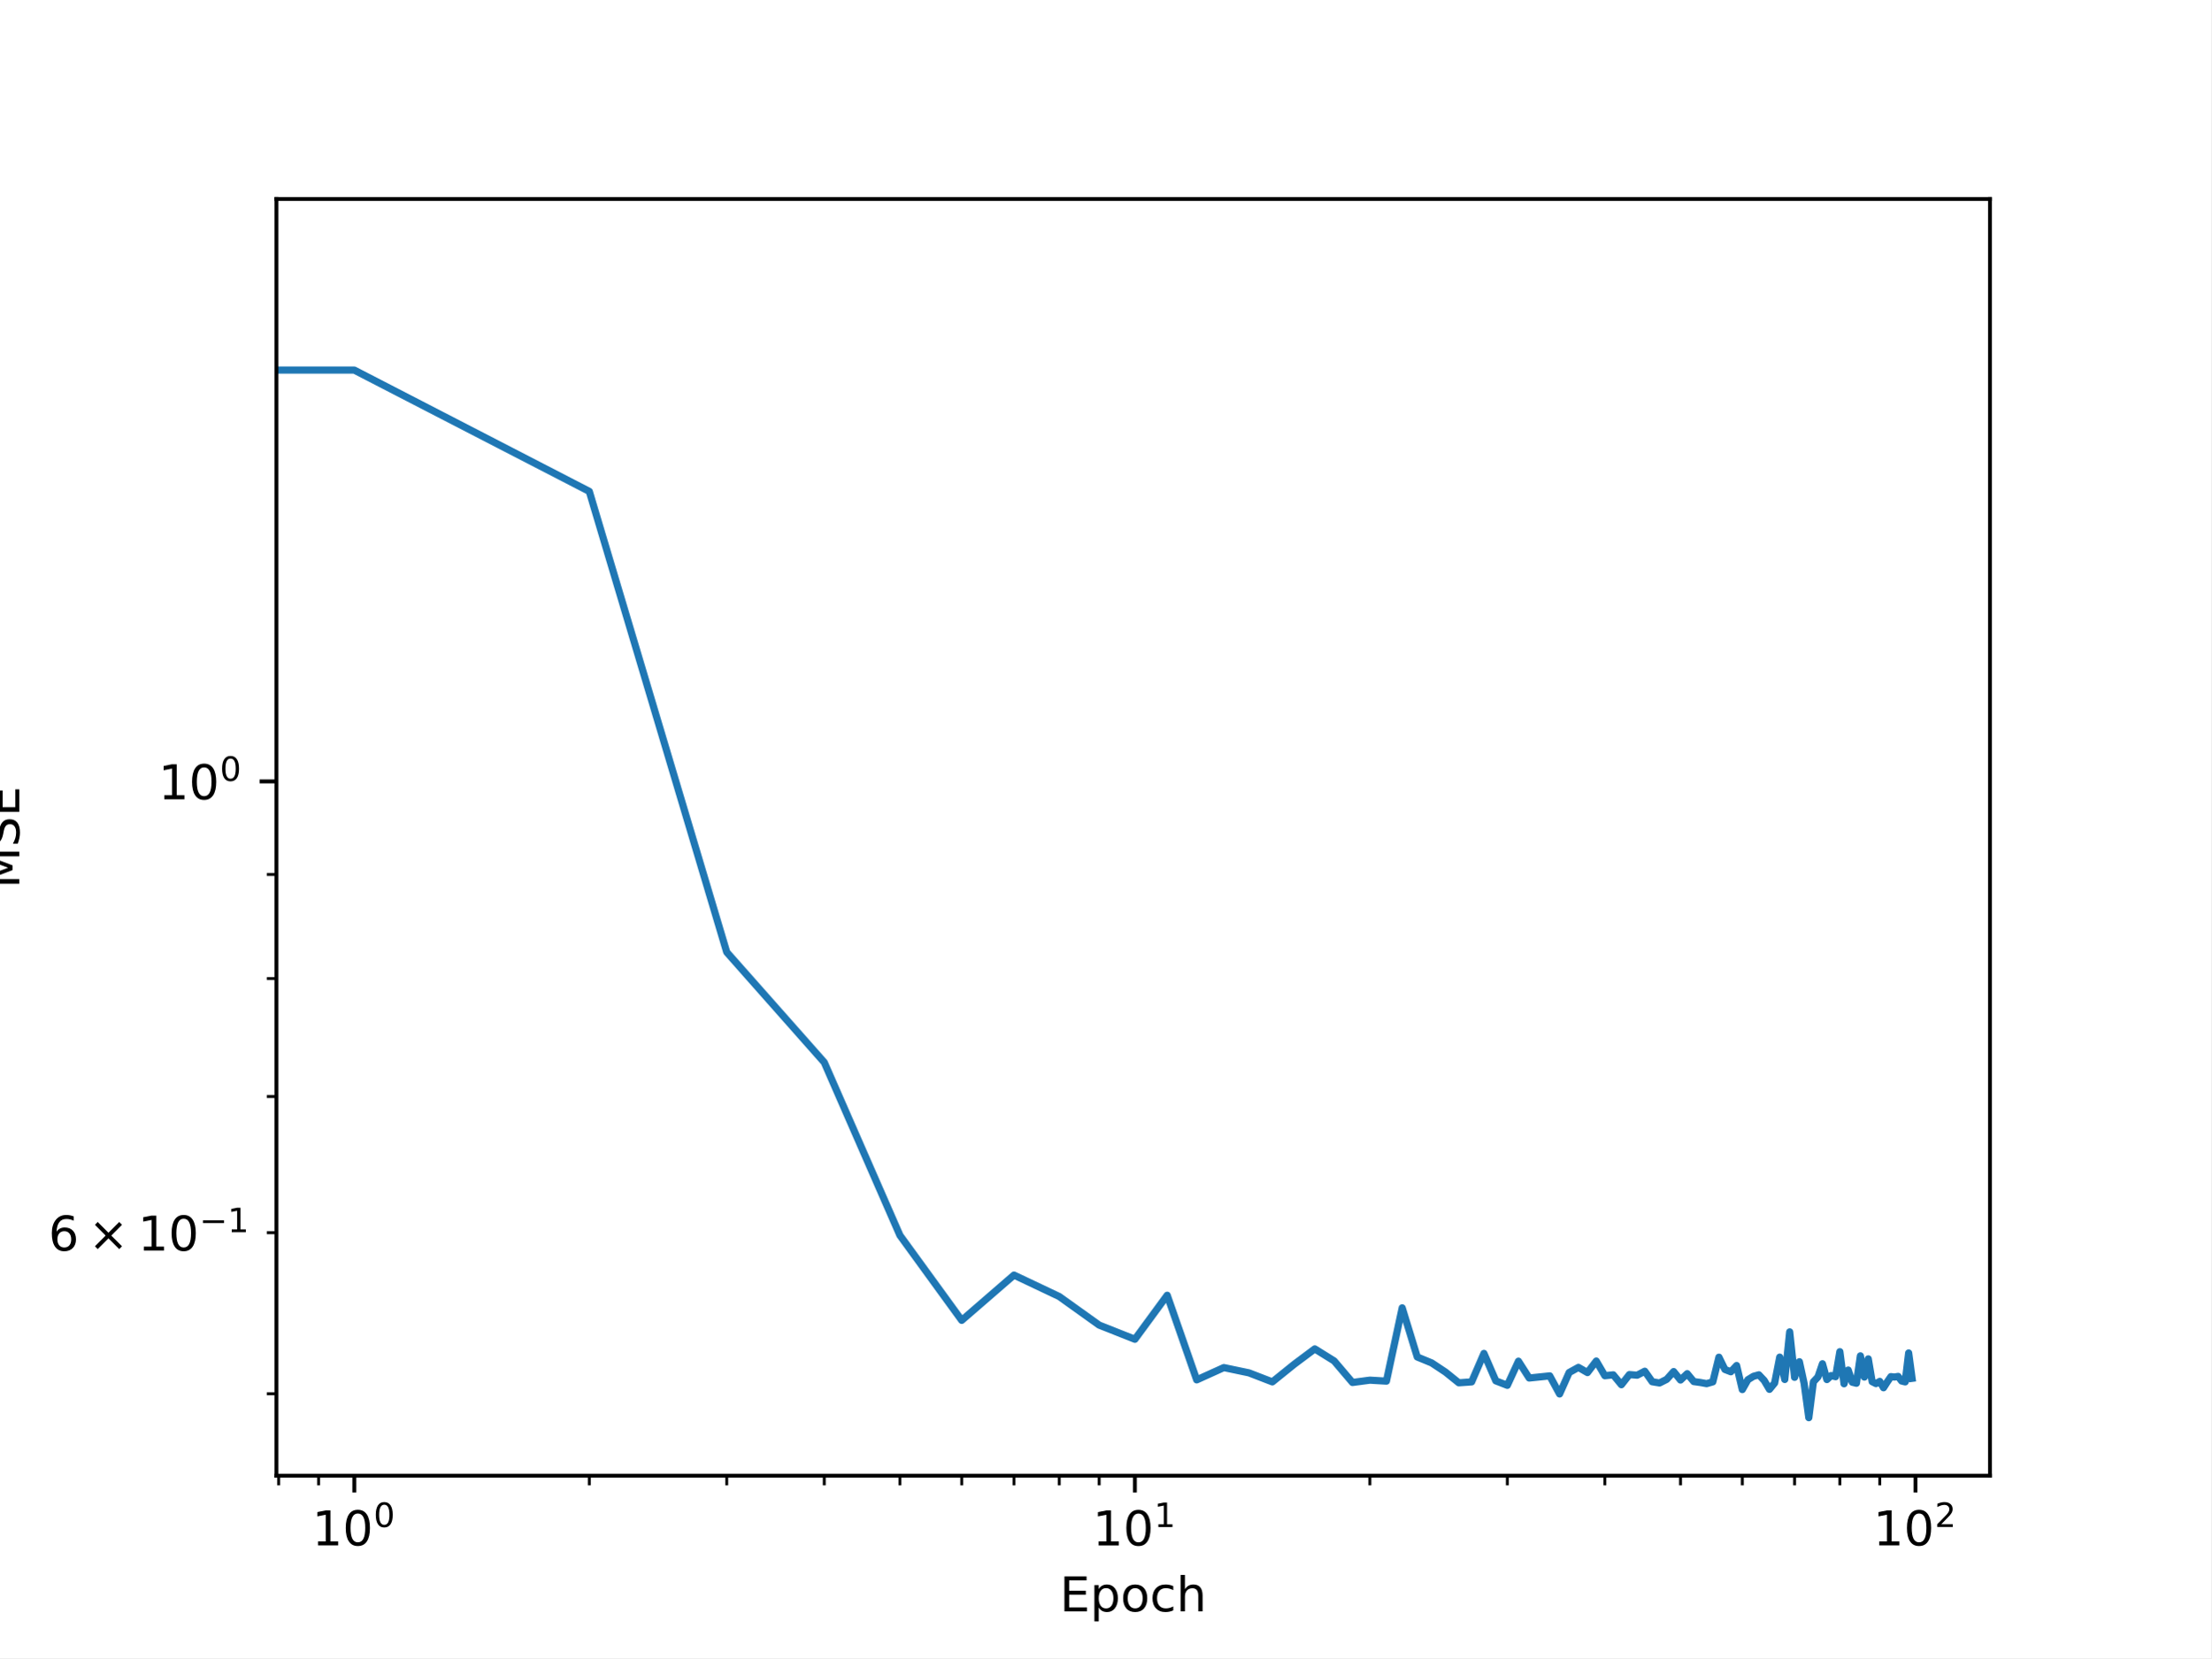
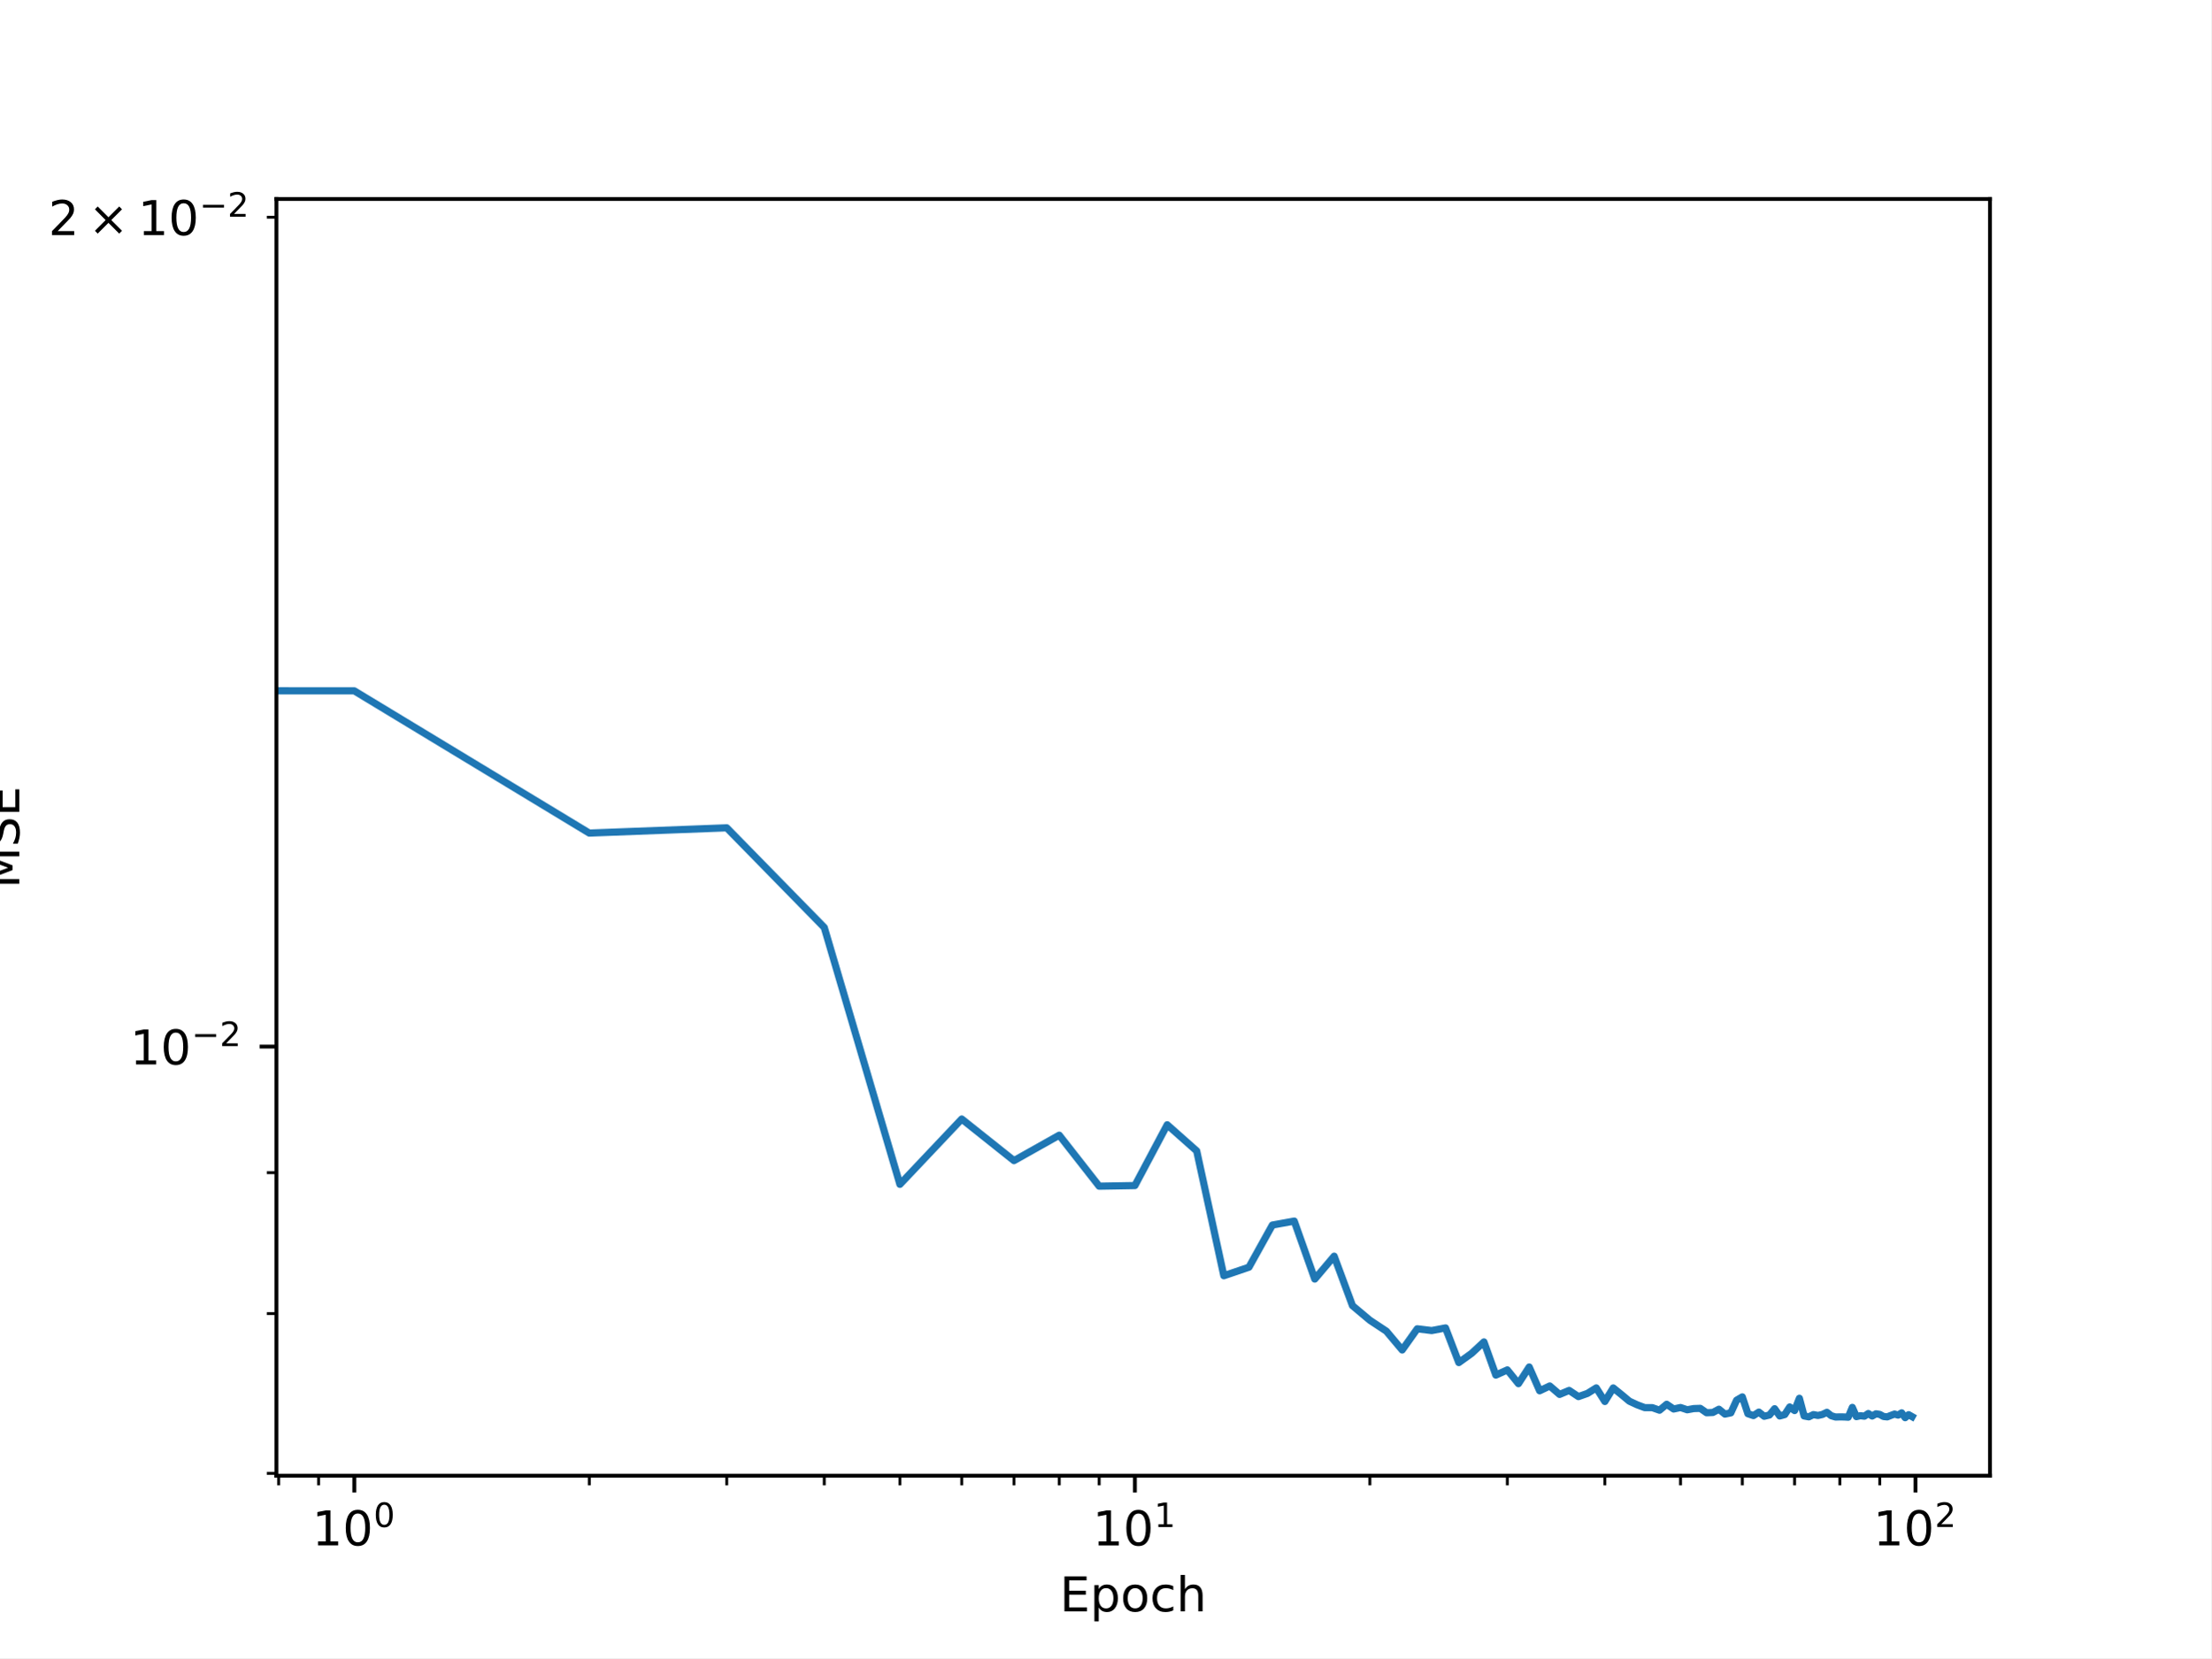
<svg xmlns="http://www.w3.org/2000/svg" xmlns:xlink="http://www.w3.org/1999/xlink" width="460.8pt" height="345.6pt" viewBox="0 0 460.8 345.6" version="1.1">
  <defs>
    <style type="text/css">*{stroke-linejoin: round; stroke-linecap: butt}</style>
  </defs>
  <g id="figure_1">
    <g id="patch_1">
      <path d="M 0 345.6  L 460.8 345.6  L 460.8 0  L 0 0  z " style="fill: #ffffff" />
    </g>
    <g id="axes_1">
      <g id="patch_2">
        <path d="M 57.6 307.584  L 414.72 307.584  L 414.72 41.472  L 57.6 41.472  z " style="fill: #ffffff" />
      </g>
      <g id="matplotlib.axis_1">
        <g id="xtick_1">
          <g id="line2d_1">
            <defs>
-               <path id="m80bb14b204" d="M 0 0  L 0 3.5  " style="stroke: #000000; stroke-width: 0.8" />
-             </defs>
-             <g>
-               <use xlink:href="#m80bb14b204" x="73.833" y="307.584" style="stroke: #000000; stroke-width: 0.8" />
+               <path id="ma04e04403a" d="M 0 0  L 0 3.5  " style="stroke: #000000; stroke-width: 0.8" />
+             </defs>
+             <g>
+               <use xlink:href="#ma04e04403a" x="73.833" y="307.584" style="stroke: #000000; stroke-width: 0.8" />
            </g>
          </g>
          <g id="text_1">
            <g transform="translate(65.03273 322.1824)scale(0.1 -0.1)">
              <defs>
                <path id="DejaVuSans-31" d="M 794 531  L 1825 531  L 1825 4091  L 703 3866  L 703 4441  L 1819 4666  L 2450 4666  L 2450 531  L 3481 531  L 3481 0  L 794 0  L 794 531  z " transform="scale(0.015625)" />
                <path id="DejaVuSans-30" d="M 2034 4250  Q 1547 4250 1301 3770  Q 1056 3291 1056 2328  Q 1056 1369 1301 889  Q 1547 409 2034 409  Q 2525 409 2770 889  Q 3016 1369 3016 2328  Q 3016 3291 2770 3770  Q 2525 4250 2034 4250  z M 2034 4750  Q 2819 4750 3233 4129  Q 3647 3509 3647 2328  Q 3647 1150 3233 529  Q 2819 -91 2034 -91  Q 1250 -91 836 529  Q 422 1150 422 2328  Q 422 3509 836 4129  Q 1250 4750 2034 4750  z " transform="scale(0.015625)" />
              </defs>
              <use xlink:href="#DejaVuSans-31" transform="translate(0 0.765625)" />
              <use xlink:href="#DejaVuSans-30" transform="translate(63.62305 0.765625)" />
              <use xlink:href="#DejaVuSans-30" transform="translate(128.2031 39.04688)scale(0.7)" />
            </g>
          </g>
        </g>
        <g id="xtick_2">
          <g id="line2d_2">
            <g>
-               <use xlink:href="#m80bb14b204" x="236.515" y="307.584" style="stroke: #000000; stroke-width: 0.8" />
+               <use xlink:href="#ma04e04403a" x="236.515" y="307.584" style="stroke: #000000; stroke-width: 0.8" />
            </g>
          </g>
          <g id="text_2">
            <g transform="translate(227.715 322.1824)scale(0.1 -0.1)">
              <use xlink:href="#DejaVuSans-31" transform="translate(0 0.684375)" />
              <use xlink:href="#DejaVuSans-30" transform="translate(63.62305 0.684375)" />
              <use xlink:href="#DejaVuSans-31" transform="translate(128.2031 38.96563)scale(0.7)" />
            </g>
          </g>
        </g>
        <g id="xtick_3">
          <g id="line2d_3">
            <g>
-               <use xlink:href="#m80bb14b204" x="399.197" y="307.584" style="stroke: #000000; stroke-width: 0.8" />
+               <use xlink:href="#ma04e04403a" x="399.197" y="307.584" style="stroke: #000000; stroke-width: 0.8" />
            </g>
          </g>
          <g id="text_3">
            <g transform="translate(390.3973 322.1824)scale(0.1 -0.1)">
              <defs>
                <path id="DejaVuSans-32" d="M 1228 531  L 3431 531  L 3431 0  L 469 0  L 469 531  Q 828 903 1448 1529  Q 2069 2156 2228 2338  Q 2531 2678 2651 2914  Q 2772 3150 2772 3378  Q 2772 3750 2511 3984  Q 2250 4219 1831 4219  Q 1534 4219 1204 4116  Q 875 4013 500 3803  L 500 4441  Q 881 4594 1212 4672  Q 1544 4750 1819 4750  Q 2544 4750 2975 4387  Q 3406 4025 3406 3419  Q 3406 3131 3298 2873  Q 3191 2616 2906 2266  Q 2828 2175 2409 1742  Q 1991 1309 1228 531  z " transform="scale(0.015625)" />
              </defs>
              <use xlink:href="#DejaVuSans-31" transform="translate(0 0.765625)" />
              <use xlink:href="#DejaVuSans-30" transform="translate(63.62305 0.765625)" />
              <use xlink:href="#DejaVuSans-32" transform="translate(128.2031 39.04688)scale(0.7)" />
            </g>
          </g>
        </g>
        <g id="xtick_4">
          <g id="line2d_4">
            <defs>
-               <path id="m3fd8681c33" d="M 0 0  L 0 2  " style="stroke: #000000; stroke-width: 0.6" />
-             </defs>
-             <g>
-               <use xlink:href="#m3fd8681c33" x="58.067" y="307.584" style="stroke: #000000; stroke-width: 0.6" />
+               <path id="m170cc30ace" d="M 0 0  L 0 2  " style="stroke: #000000; stroke-width: 0.6" />
+             </defs>
+             <g>
+               <use xlink:href="#m170cc30ace" x="58.067" y="307.584" style="stroke: #000000; stroke-width: 0.6" />
            </g>
          </g>
        </g>
        <g id="xtick_5">
          <g id="line2d_5">
            <g>
-               <use xlink:href="#m3fd8681c33" x="66.389" y="307.584" style="stroke: #000000; stroke-width: 0.6" />
+               <use xlink:href="#m170cc30ace" x="66.389" y="307.584" style="stroke: #000000; stroke-width: 0.6" />
            </g>
          </g>
        </g>
        <g id="xtick_6">
          <g id="line2d_6">
            <g>
-               <use xlink:href="#m3fd8681c33" x="122.805" y="307.584" style="stroke: #000000; stroke-width: 0.6" />
+               <use xlink:href="#m170cc30ace" x="122.805" y="307.584" style="stroke: #000000; stroke-width: 0.6" />
            </g>
          </g>
        </g>
        <g id="xtick_7">
          <g id="line2d_7">
            <g>
-               <use xlink:href="#m3fd8681c33" x="151.452" y="307.584" style="stroke: #000000; stroke-width: 0.6" />
+               <use xlink:href="#m170cc30ace" x="151.452" y="307.584" style="stroke: #000000; stroke-width: 0.6" />
            </g>
          </g>
        </g>
        <g id="xtick_8">
          <g id="line2d_8">
            <g>
-               <use xlink:href="#m3fd8681c33" x="171.777" y="307.584" style="stroke: #000000; stroke-width: 0.6" />
+               <use xlink:href="#m170cc30ace" x="171.777" y="307.584" style="stroke: #000000; stroke-width: 0.6" />
            </g>
          </g>
        </g>
        <g id="xtick_9">
          <g id="line2d_9">
            <g>
-               <use xlink:href="#m3fd8681c33" x="187.543" y="307.584" style="stroke: #000000; stroke-width: 0.6" />
+               <use xlink:href="#m170cc30ace" x="187.543" y="307.584" style="stroke: #000000; stroke-width: 0.6" />
            </g>
          </g>
        </g>
        <g id="xtick_10">
          <g id="line2d_10">
            <g>
-               <use xlink:href="#m3fd8681c33" x="200.424" y="307.584" style="stroke: #000000; stroke-width: 0.6" />
+               <use xlink:href="#m170cc30ace" x="200.424" y="307.584" style="stroke: #000000; stroke-width: 0.6" />
            </g>
          </g>
        </g>
        <g id="xtick_11">
          <g id="line2d_11">
            <g>
-               <use xlink:href="#m3fd8681c33" x="211.315" y="307.584" style="stroke: #000000; stroke-width: 0.6" />
+               <use xlink:href="#m170cc30ace" x="211.315" y="307.584" style="stroke: #000000; stroke-width: 0.6" />
            </g>
          </g>
        </g>
        <g id="xtick_12">
          <g id="line2d_12">
            <g>
-               <use xlink:href="#m3fd8681c33" x="220.749" y="307.584" style="stroke: #000000; stroke-width: 0.6" />
+               <use xlink:href="#m170cc30ace" x="220.749" y="307.584" style="stroke: #000000; stroke-width: 0.6" />
            </g>
          </g>
        </g>
        <g id="xtick_13">
          <g id="line2d_13">
            <g>
-               <use xlink:href="#m3fd8681c33" x="229.071" y="307.584" style="stroke: #000000; stroke-width: 0.6" />
+               <use xlink:href="#m170cc30ace" x="229.071" y="307.584" style="stroke: #000000; stroke-width: 0.6" />
            </g>
          </g>
        </g>
        <g id="xtick_14">
          <g id="line2d_14">
            <g>
-               <use xlink:href="#m3fd8681c33" x="285.487" y="307.584" style="stroke: #000000; stroke-width: 0.6" />
+               <use xlink:href="#m170cc30ace" x="285.487" y="307.584" style="stroke: #000000; stroke-width: 0.6" />
            </g>
          </g>
        </g>
        <g id="xtick_15">
          <g id="line2d_15">
            <g>
-               <use xlink:href="#m3fd8681c33" x="314.134" y="307.584" style="stroke: #000000; stroke-width: 0.6" />
+               <use xlink:href="#m170cc30ace" x="314.134" y="307.584" style="stroke: #000000; stroke-width: 0.6" />
            </g>
          </g>
        </g>
        <g id="xtick_16">
          <g id="line2d_16">
            <g>
-               <use xlink:href="#m3fd8681c33" x="334.46" y="307.584" style="stroke: #000000; stroke-width: 0.6" />
+               <use xlink:href="#m170cc30ace" x="334.46" y="307.584" style="stroke: #000000; stroke-width: 0.6" />
            </g>
          </g>
        </g>
        <g id="xtick_17">
          <g id="line2d_17">
            <g>
-               <use xlink:href="#m3fd8681c33" x="350.225" y="307.584" style="stroke: #000000; stroke-width: 0.6" />
+               <use xlink:href="#m170cc30ace" x="350.225" y="307.584" style="stroke: #000000; stroke-width: 0.6" />
            </g>
          </g>
        </g>
        <g id="xtick_18">
          <g id="line2d_18">
            <g>
-               <use xlink:href="#m3fd8681c33" x="363.106" y="307.584" style="stroke: #000000; stroke-width: 0.6" />
+               <use xlink:href="#m170cc30ace" x="363.106" y="307.584" style="stroke: #000000; stroke-width: 0.6" />
            </g>
          </g>
        </g>
        <g id="xtick_19">
          <g id="line2d_19">
            <g>
-               <use xlink:href="#m3fd8681c33" x="373.998" y="307.584" style="stroke: #000000; stroke-width: 0.6" />
+               <use xlink:href="#m170cc30ace" x="373.998" y="307.584" style="stroke: #000000; stroke-width: 0.6" />
            </g>
          </g>
        </g>
        <g id="xtick_20">
          <g id="line2d_20">
            <g>
-               <use xlink:href="#m3fd8681c33" x="383.432" y="307.584" style="stroke: #000000; stroke-width: 0.6" />
+               <use xlink:href="#m170cc30ace" x="383.432" y="307.584" style="stroke: #000000; stroke-width: 0.6" />
            </g>
          </g>
        </g>
        <g id="xtick_21">
          <g id="line2d_21">
            <g>
-               <use xlink:href="#m3fd8681c33" x="391.753" y="307.584" style="stroke: #000000; stroke-width: 0.6" />
+               <use xlink:href="#m170cc30ace" x="391.753" y="307.584" style="stroke: #000000; stroke-width: 0.6" />
            </g>
          </g>
        </g>
        <g id="text_4">
          <g transform="translate(220.8491 335.8606)scale(0.1 -0.1)">
            <defs>
              <path id="DejaVuSans-45" d="M 628 4666  L 3578 4666  L 3578 4134  L 1259 4134  L 1259 2753  L 3481 2753  L 3481 2222  L 1259 2222  L 1259 531  L 3634 531  L 3634 0  L 628 0  L 628 4666  z " transform="scale(0.015625)" />
              <path id="DejaVuSans-70" d="M 1159 525  L 1159 -1331  L 581 -1331  L 581 3500  L 1159 3500  L 1159 2969  Q 1341 3281 1617 3432  Q 1894 3584 2278 3584  Q 2916 3584 3314 3078  Q 3713 2572 3713 1747  Q 3713 922 3314 415  Q 2916 -91 2278 -91  Q 1894 -91 1617 61  Q 1341 213 1159 525  z M 3116 1747  Q 3116 2381 2855 2742  Q 2594 3103 2138 3103  Q 1681 3103 1420 2742  Q 1159 2381 1159 1747  Q 1159 1113 1420 752  Q 1681 391 2138 391  Q 2594 391 2855 752  Q 3116 1113 3116 1747  z " transform="scale(0.015625)" />
              <path id="DejaVuSans-6f" d="M 1959 3097  Q 1497 3097 1228 2736  Q 959 2375 959 1747  Q 959 1119 1226 758  Q 1494 397 1959 397  Q 2419 397 2687 759  Q 2956 1122 2956 1747  Q 2956 2369 2687 2733  Q 2419 3097 1959 3097  z M 1959 3584  Q 2709 3584 3137 3096  Q 3566 2609 3566 1747  Q 3566 888 3137 398  Q 2709 -91 1959 -91  Q 1206 -91 779 398  Q 353 888 353 1747  Q 353 2609 779 3096  Q 1206 3584 1959 3584  z " transform="scale(0.015625)" />
              <path id="DejaVuSans-63" d="M 3122 3366  L 3122 2828  Q 2878 2963 2633 3030  Q 2388 3097 2138 3097  Q 1578 3097 1268 2742  Q 959 2388 959 1747  Q 959 1106 1268 751  Q 1578 397 2138 397  Q 2388 397 2633 464  Q 2878 531 3122 666  L 3122 134  Q 2881 22 2623 -34  Q 2366 -91 2075 -91  Q 1284 -91 818 406  Q 353 903 353 1747  Q 353 2603 823 3093  Q 1294 3584 2113 3584  Q 2378 3584 2631 3529  Q 2884 3475 3122 3366  z " transform="scale(0.015625)" />
              <path id="DejaVuSans-68" d="M 3513 2113  L 3513 0  L 2938 0  L 2938 2094  Q 2938 2591 2744 2837  Q 2550 3084 2163 3084  Q 1697 3084 1428 2787  Q 1159 2491 1159 1978  L 1159 0  L 581 0  L 581 4863  L 1159 4863  L 1159 2956  Q 1366 3272 1645 3428  Q 1925 3584 2291 3584  Q 2894 3584 3203 3211  Q 3513 2838 3513 2113  z " transform="scale(0.015625)" />
            </defs>
            <use xlink:href="#DejaVuSans-45" />
            <use xlink:href="#DejaVuSans-70" x="63.184" />
            <use xlink:href="#DejaVuSans-6f" x="126.66" />
            <use xlink:href="#DejaVuSans-63" x="187.842" />
            <use xlink:href="#DejaVuSans-68" x="242.822" />
          </g>
        </g>
      </g>
      <g id="matplotlib.axis_2">
        <g id="ytick_1">
          <g id="line2d_22">
            <defs>
-               <path id="m9c269e5083" d="M 0 0  L -3.5 0  " style="stroke: #000000; stroke-width: 0.8" />
-             </defs>
-             <g>
-               <use xlink:href="#m9c269e5083" x="57.6" y="162.865" style="stroke: #000000; stroke-width: 0.8" />
+               <path id="m85931176bd" d="M 0 0  L -3.5 0  " style="stroke: #000000; stroke-width: 0.8" />
+             </defs>
+             <g>
+               <use xlink:href="#m85931176bd" x="57.6" y="218.143" style="stroke: #000000; stroke-width: 0.8" />
            </g>
          </g>
          <g id="text_5">
-             <g transform="translate(33 166.6638)scale(0.1 -0.1)">
+             <g transform="translate(27.1 221.9426)scale(0.1 -0.1)">
+               <defs>
+                 <path id="DejaVuSans-2212" d="M 678 2272  L 4684 2272  L 4684 1741  L 678 1741  L 678 2272  z " transform="scale(0.015625)" />
+               </defs>
              <use xlink:href="#DejaVuSans-31" transform="translate(0 0.765625)" />
              <use xlink:href="#DejaVuSans-30" transform="translate(63.62305 0.765625)" />
-               <use xlink:href="#DejaVuSans-30" transform="translate(128.2031 39.04688)scale(0.7)" />
+               <use xlink:href="#DejaVuSans-2212" transform="translate(128.2031 39.04688)scale(0.7)" />
+               <use xlink:href="#DejaVuSans-32" transform="translate(186.8555 39.04688)scale(0.7)" />
            </g>
          </g>
        </g>
        <g id="ytick_2">
          <g id="line2d_23">
            <defs>
-               <path id="mb8eeecb4d2" d="M 0 0  L -2 0  " style="stroke: #000000; stroke-width: 0.6" />
-             </defs>
-             <g>
-               <use xlink:href="#mb8eeecb4d2" x="57.6" y="290.508" style="stroke: #000000; stroke-width: 0.6" />
+               <path id="m2f528c591f" d="M 0 0  L -2 0  " style="stroke: #000000; stroke-width: 0.6" />
+             </defs>
+             <g>
+               <use xlink:href="#m2f528c591f" x="57.6" y="307.098" style="stroke: #000000; stroke-width: 0.6" />
            </g>
          </g>
        </g>
        <g id="ytick_3">
          <g id="line2d_24">
            <g>
-               <use xlink:href="#mb8eeecb4d2" x="57.6" y="256.933" style="stroke: #000000; stroke-width: 0.6" />
-             </g>
-           </g>
-           <g id="text_6">
-             <g transform="translate(10.1 260.7325)scale(0.1 -0.1)">
-               <defs>
-                 <path id="DejaVuSans-36" d="M 2113 2584  Q 1688 2584 1439 2293  Q 1191 2003 1191 1497  Q 1191 994 1439 701  Q 1688 409 2113 409  Q 2538 409 2786 701  Q 3034 994 3034 1497  Q 3034 2003 2786 2293  Q 2538 2584 2113 2584  z M 3366 4563  L 3366 3988  Q 3128 4100 2886 4159  Q 2644 4219 2406 4219  Q 1781 4219 1451 3797  Q 1122 3375 1075 2522  Q 1259 2794 1537 2939  Q 1816 3084 2150 3084  Q 2853 3084 3261 2657  Q 3669 2231 3669 1497  Q 3669 778 3244 343  Q 2819 -91 2113 -91  Q 1303 -91 875 529  Q 447 1150 447 2328  Q 447 3434 972 4092  Q 1497 4750 2381 4750  Q 2619 4750 2861 4703  Q 3103 4656 3366 4563  z " transform="scale(0.015625)" />
-                 <path id="DejaVuSans-d7" d="M 4488 3438  L 3059 2003  L 4488 575  L 4116 197  L 2681 1631  L 1247 197  L 878 575  L 2303 2003  L 878 3438  L 1247 3816  L 2681 2381  L 4116 3816  L 4488 3438  z " transform="scale(0.015625)" />
-                 <path id="DejaVuSans-2212" d="M 678 2272  L 4684 2272  L 4684 1741  L 678 1741  L 678 2272  z " transform="scale(0.015625)" />
-               </defs>
-               <use xlink:href="#DejaVuSans-36" transform="translate(0 0.684375)" />
-               <use xlink:href="#DejaVuSans-d7" transform="translate(83.10547 0.684375)" />
-               <use xlink:href="#DejaVuSans-31" transform="translate(186.377 0.684375)" />
-               <use xlink:href="#DejaVuSans-30" transform="translate(250 0.684375)" />
-               <use xlink:href="#DejaVuSans-2212" transform="translate(314.5801 38.96563)scale(0.7)" />
-               <use xlink:href="#DejaVuSans-31" transform="translate(373.2324 38.96563)scale(0.7)" />
+               <use xlink:href="#m2f528c591f" x="57.6" y="273.795" style="stroke: #000000; stroke-width: 0.6" />
            </g>
          </g>
        </g>
        <g id="ytick_4">
          <g id="line2d_25">
            <g>
-               <use xlink:href="#mb8eeecb4d2" x="57.6" y="228.546" style="stroke: #000000; stroke-width: 0.6" />
+               <use xlink:href="#m2f528c591f" x="57.6" y="244.42" style="stroke: #000000; stroke-width: 0.6" />
            </g>
          </g>
        </g>
        <g id="ytick_5">
          <g id="line2d_26">
            <g>
-               <use xlink:href="#mb8eeecb4d2" x="57.6" y="203.957" style="stroke: #000000; stroke-width: 0.6" />
-             </g>
-           </g>
-         </g>
-         <g id="ytick_6">
-           <g id="line2d_27">
-             <g>
-               <use xlink:href="#mb8eeecb4d2" x="57.6" y="182.267" style="stroke: #000000; stroke-width: 0.6" />
+               <use xlink:href="#m2f528c591f" x="57.6" y="45.273" style="stroke: #000000; stroke-width: 0.6" />
+             </g>
+           </g>
+           <g id="text_6">
+             <g transform="translate(10.1 49.07236)scale(0.1 -0.1)">
+               <defs>
+                 <path id="DejaVuSans-d7" d="M 4488 3438  L 3059 2003  L 4488 575  L 4116 197  L 2681 1631  L 1247 197  L 878 575  L 2303 2003  L 878 3438  L 1247 3816  L 2681 2381  L 4116 3816  L 4488 3438  z " transform="scale(0.015625)" />
+               </defs>
+               <use xlink:href="#DejaVuSans-32" transform="translate(0 0.765625)" />
+               <use xlink:href="#DejaVuSans-d7" transform="translate(83.10547 0.765625)" />
+               <use xlink:href="#DejaVuSans-31" transform="translate(186.377 0.765625)" />
+               <use xlink:href="#DejaVuSans-30" transform="translate(250 0.765625)" />
+               <use xlink:href="#DejaVuSans-2212" transform="translate(314.5801 39.04688)scale(0.7)" />
+               <use xlink:href="#DejaVuSans-32" transform="translate(373.2324 39.04688)scale(0.7)" />
            </g>
          </g>
        </g>
        <g id="text_7">
          <g transform="translate(4.020313 185.1757)rotate(-90)scale(0.1 -0.1)">
            <defs>
              <path id="DejaVuSans-4d" d="M 628 4666  L 1569 4666  L 2759 1491  L 3956 4666  L 4897 4666  L 4897 0  L 4281 0  L 4281 4097  L 3078 897  L 2444 897  L 1241 4097  L 1241 0  L 628 0  L 628 4666  z " transform="scale(0.015625)" />
              <path id="DejaVuSans-53" d="M 3425 4513  L 3425 3897  Q 3066 4069 2747 4153  Q 2428 4238 2131 4238  Q 1616 4238 1336 4038  Q 1056 3838 1056 3469  Q 1056 3159 1242 3001  Q 1428 2844 1947 2747  L 2328 2669  Q 3034 2534 3370 2195  Q 3706 1856 3706 1288  Q 3706 609 3251 259  Q 2797 -91 1919 -91  Q 1588 -91 1214 -16  Q 841 59 441 206  L 441 856  Q 825 641 1194 531  Q 1563 422 1919 422  Q 2459 422 2753 634  Q 3047 847 3047 1241  Q 3047 1584 2836 1778  Q 2625 1972 2144 2069  L 1759 2144  Q 1053 2284 737 2584  Q 422 2884 422 3419  Q 422 4038 858 4394  Q 1294 4750 2059 4750  Q 2388 4750 2728 4690  Q 3069 4631 3425 4513  z " transform="scale(0.015625)" />
            </defs>
            <use xlink:href="#DejaVuSans-4d" />
            <use xlink:href="#DejaVuSans-53" x="86.279" />
            <use xlink:href="#DejaVuSans-45" x="149.756" />
          </g>
        </g>
      </g>
-       <g id="line2d_28">
-         <path d="M -1 77.125  L 73.833 77.136  L 122.805 102.417  L 151.452 198.461  L 171.777 221.429  L 187.543 257.482  L 200.424 275.204  L 211.315 265.769  L 220.749 270.24  L 229.071 276.194  L 236.515 279.147  L 243.249 269.971  L 249.396 287.61  L 255.052 285.048  L 260.287 286.149  L 265.162 288.031  L 269.722 284.355  L 274.005 281.152  L 278.043 283.663  L 281.863 288.158  L 285.487 287.669  L 288.934 287.877  L 292.221 272.599  L 295.362 282.842  L 298.369 284.079  L 301.253 285.992  L 304.024 288.223  L 306.69 288.033  L 309.26 282.096  L 311.739 287.818  L 314.134 288.75  L 316.451 283.717  L 318.694 287.226  L 320.868 286.999  L 322.977 286.778  L 325.025 290.547  L 327.016 286.079  L 328.951 285.01  L 330.836 286.088  L 332.671 283.688  L 334.46 286.751  L 336.204 286.56  L 337.907 288.623  L 339.569 286.507  L 341.193 286.638  L 342.781 285.809  L 344.334 288.007  L 345.853 288.259  L 347.341 287.505  L 348.798 285.883  L 350.225 287.643  L 351.624 286.32  L 352.996 287.97  L 354.342 288.158  L 355.663 288.401  L 356.959 288.024  L 358.232 282.885  L 359.483 285.444  L 360.711 285.92  L 361.919 284.62  L 363.106 289.636  L 364.274 287.573  L 365.423 286.868  L 366.554 286.557  L 367.666 287.735  L 368.762 289.586  L 369.84 288.268  L 370.903 282.872  L 371.95 287.525  L 372.981 277.609  L 373.998 287.082  L 375 283.829  L 375.988 288.348  L 376.962 295.488  L 377.924 288.01  L 378.872 286.996  L 379.808 284.255  L 380.731 287.542  L 381.643 286.709  L 382.543 286.952  L 383.432 281.735  L 384.309 288.426  L 385.176 285.566  L 386.033 288.109  L 386.879 288.321  L 387.715 282.606  L 388.541 287.029  L 389.358 283.236  L 390.166 287.986  L 390.964 288.392  L 391.753 287.931  L 392.534 289.251  L 393.306 288.05  L 394.07 286.936  L 394.826 287.021  L 395.573 286.888  L 396.313 287.852  L 397.045 288.035  L 397.77 282.003  L 398.487 287.288  " clip-path="url(#p66ca972cb1)" style="fill: none; stroke: #1f77b4; stroke-width: 1.5; stroke-linecap: square" />
+       <g id="line2d_27">
+         <path d="M -1 143.952  L 73.833 143.993  L 122.805 173.638  L 151.452 172.544  L 171.777 193.311  L 187.543 246.856  L 200.424 233.24  L 211.315 241.914  L 220.749 236.611  L 229.071 247.239  L 236.515 247.109  L 243.249 234.437  L 249.396 239.892  L 255.052 265.908  L 260.287 264.126  L 265.162 255.344  L 269.722 254.515  L 274.005 266.597  L 278.043 261.829  L 281.863 272.144  L 285.487 275.189  L 288.934 277.468  L 292.221 281.38  L 295.362 276.963  L 298.369 277.335  L 301.253 276.782  L 304.024 284.003  L 306.69 282.086  L 309.26 279.699  L 311.739 286.617  L 314.134 285.531  L 316.451 288.4  L 318.694 284.93  L 320.868 289.887  L 322.977 288.883  L 325.025 290.642  L 327.016 289.81  L 328.951 291.099  L 330.836 290.43  L 332.671 289.285  L 334.46 292.115  L 336.204 289.292  L 337.907 290.667  L 339.569 292.054  L 341.193 292.809  L 342.781 293.406  L 344.334 293.397  L 345.853 293.934  L 347.341 292.699  L 348.798 293.683  L 350.225 293.374  L 351.624 293.842  L 352.996 293.59  L 354.342 293.547  L 355.663 294.466  L 356.959 294.408  L 358.232 293.728  L 359.483 294.746  L 360.711 294.483  L 361.919 291.849  L 363.106 291.156  L 364.274 294.666  L 365.423 295.056  L 366.554 294.329  L 367.666 295.198  L 368.762 294.932  L 369.84 293.624  L 370.903 295.136  L 371.95 294.842  L 372.981 293.262  L 373.998 294.004  L 375 291.451  L 375.988 295.133  L 376.962 295.314  L 377.924 294.85  L 378.872 295.033  L 379.808 294.816  L 380.731 294.374  L 381.643 295.087  L 382.543 295.353  L 383.432 295.327  L 384.309 295.339  L 385.176 295.389  L 386.033 293.345  L 386.879 295.268  L 387.715 295.079  L 388.541 295.179  L 389.358 294.627  L 390.166 295.145  L 390.964 294.685  L 391.753 294.813  L 392.534 295.245  L 393.306 295.321  L 394.07 295.018  L 394.826 294.736  L 395.573 294.957  L 396.313 294.484  L 397.045 295.488  L 397.77 294.869  L 398.487 295.276  " clip-path="url(#p6e83b34271)" style="fill: none; stroke: #1f77b4; stroke-width: 1.5; stroke-linecap: square" />
      </g>
      <g id="patch_3">
        <path d="M 57.6 307.584  L 57.6 41.472  " style="fill: none; stroke: #000000; stroke-width: 0.8; stroke-linejoin: miter; stroke-linecap: square" />
      </g>
      <g id="patch_4">
        <path d="M 414.72 307.584  L 414.72 41.472  " style="fill: none; stroke: #000000; stroke-width: 0.8; stroke-linejoin: miter; stroke-linecap: square" />
      </g>
      <g id="patch_5">
        <path d="M 57.6 307.584  L 414.72 307.584  " style="fill: none; stroke: #000000; stroke-width: 0.8; stroke-linejoin: miter; stroke-linecap: square" />
      </g>
      <g id="patch_6">
        <path d="M 57.6 41.472  L 414.72 41.472  " style="fill: none; stroke: #000000; stroke-width: 0.8; stroke-linejoin: miter; stroke-linecap: square" />
      </g>
    </g>
  </g>
  <defs>
-     <clipPath id="p66ca972cb1">
+     <clipPath id="p6e83b34271">
      <rect x="57.6" y="41.472" width="357.12" height="266.112" />
    </clipPath>
  </defs>
</svg>
